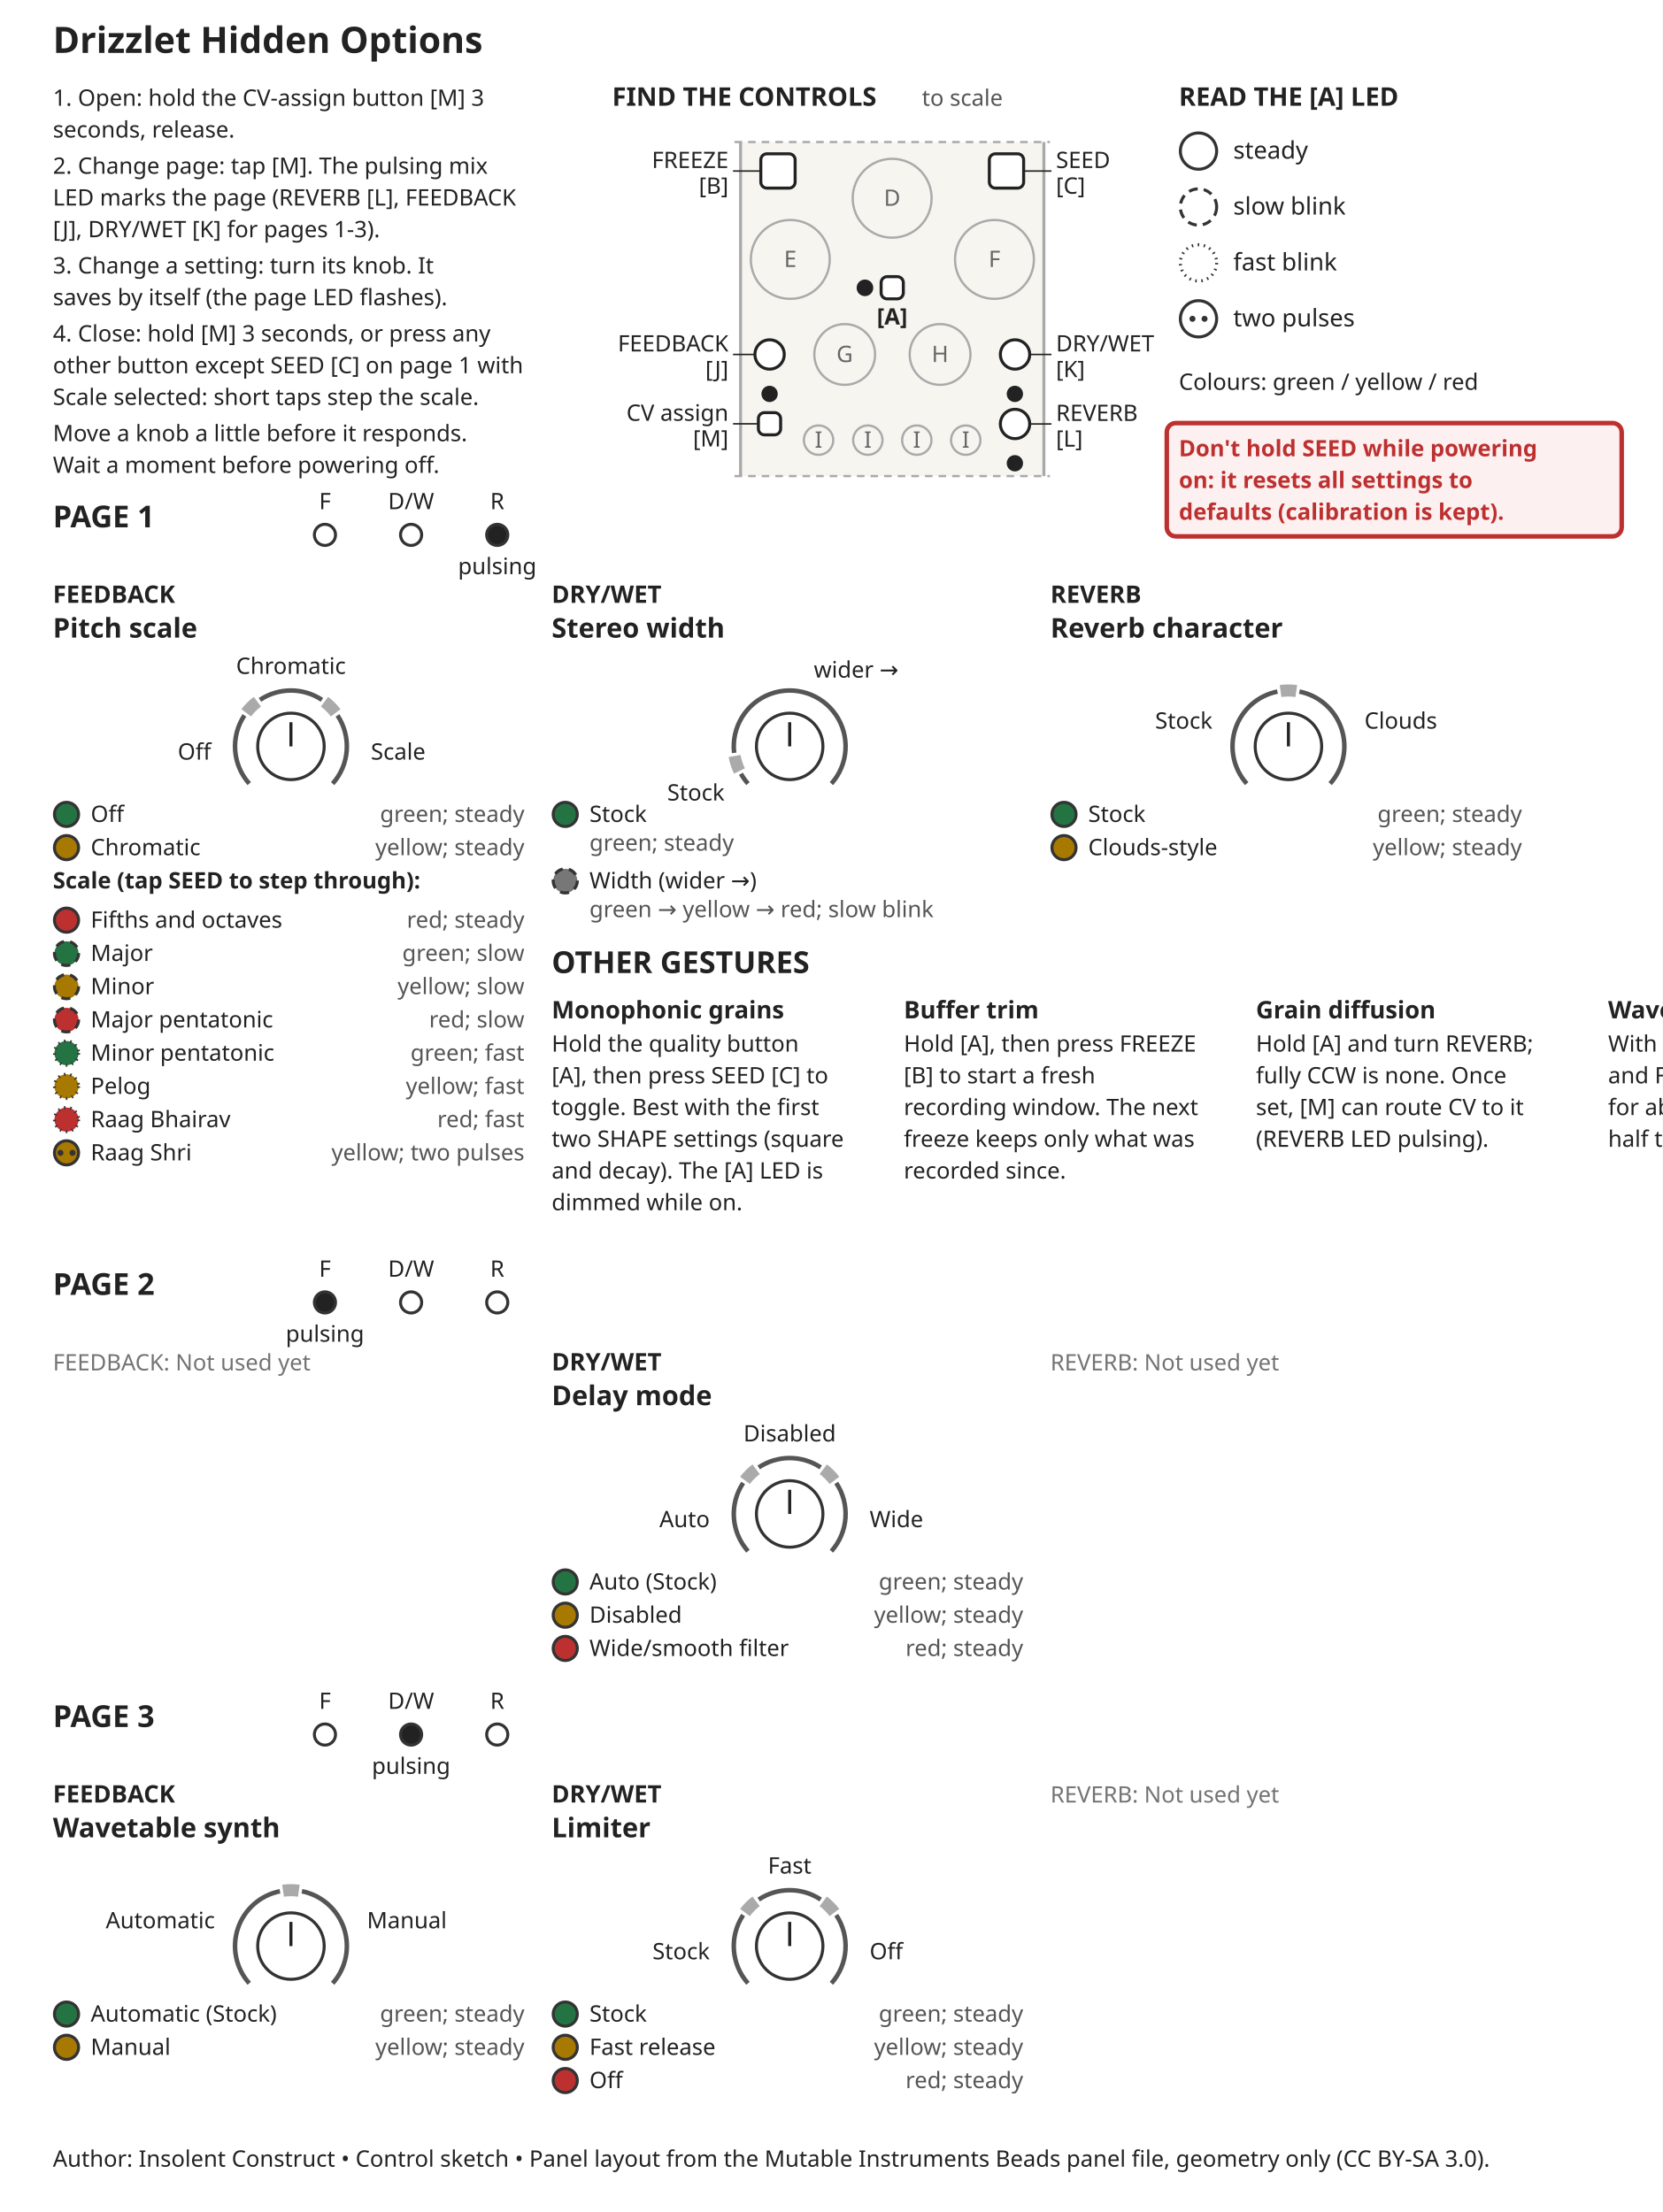
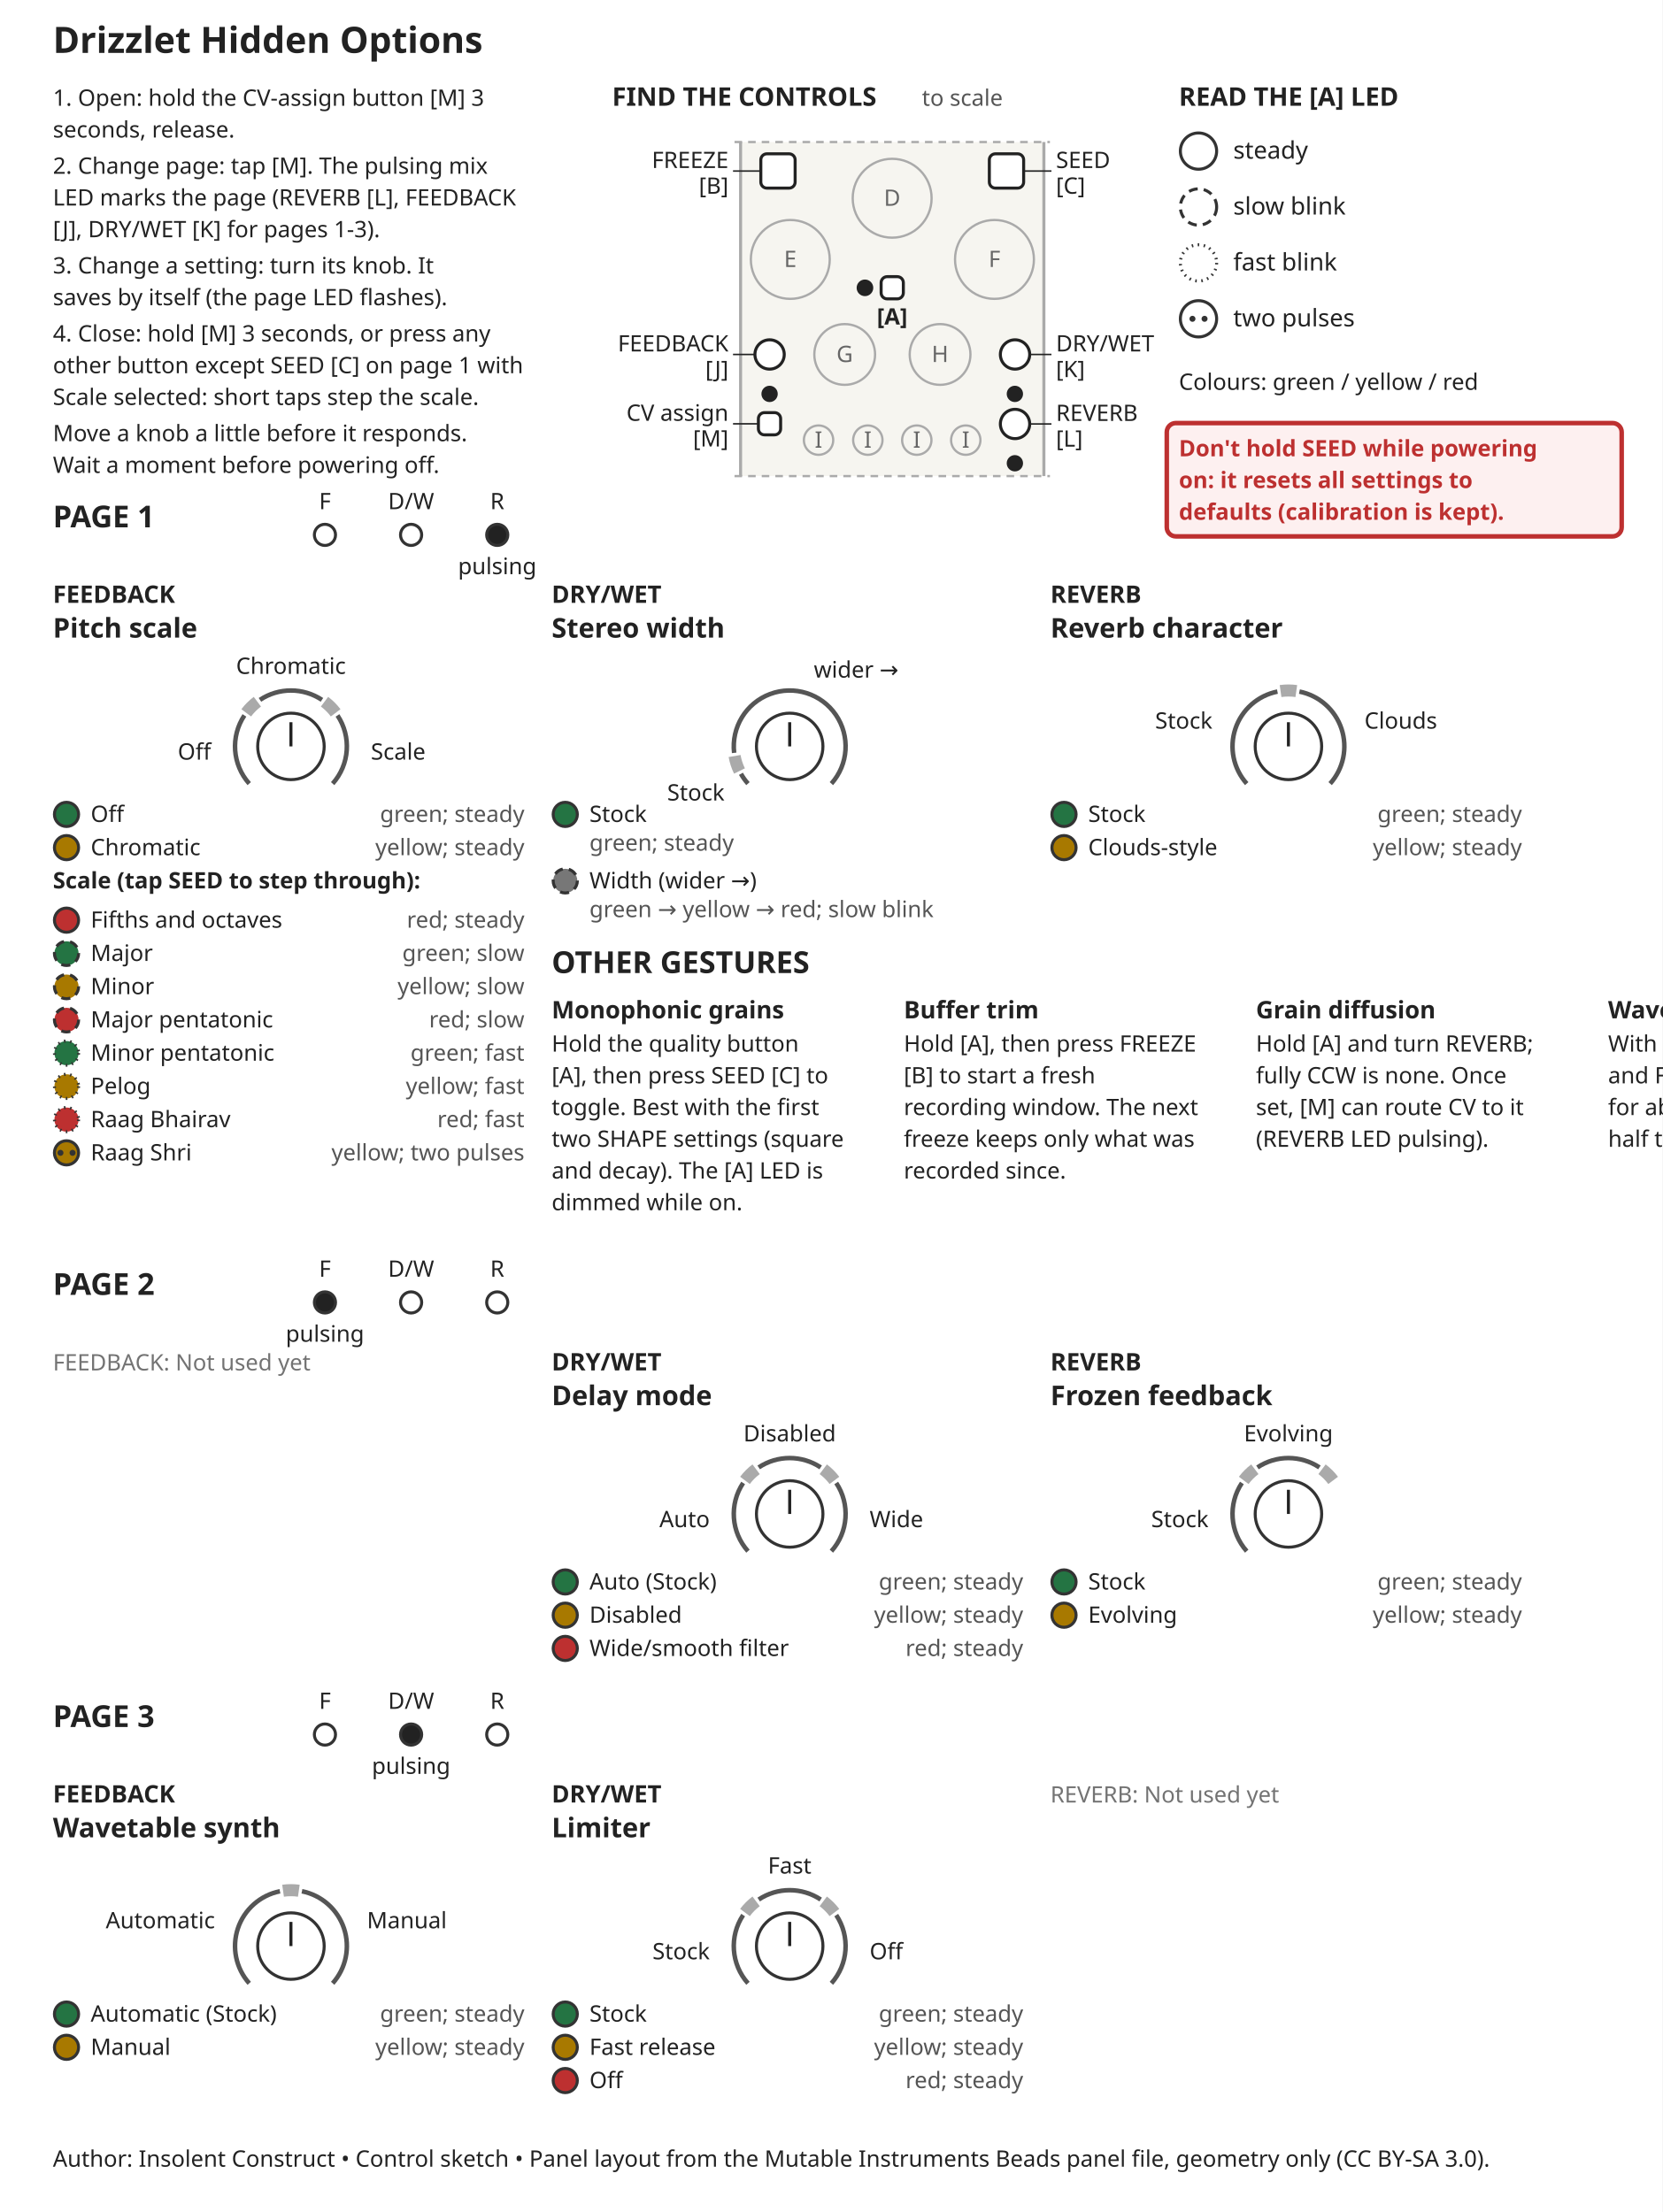
<svg xmlns="http://www.w3.org/2000/svg" width="190mm" height="252.87mm" viewBox="0 0 1100 1464" role="img" aria-labelledby="title desc">
  <rect width="100%" height="100%" fill="white" />
  <g font-family="sans-serif" fill="#222">
    <text x="35" y="35" font-size="24" font-weight="bold" fill="#222" text-anchor="start">Drizzlet Hidden Options</text>
    <text x="35" y="70" font-size="15" font-weight="normal" fill="#222" text-anchor="start">1. Open: hold the CV-assign button [M] 3</text>
    <text x="35" y="91" font-size="15" font-weight="normal" fill="#222" text-anchor="start">seconds, release.</text>
    <text x="35" y="115" font-size="15" font-weight="normal" fill="#222" text-anchor="start">2. Change page: tap [M]. The pulsing mix</text>
    <text x="35" y="136" font-size="15" font-weight="normal" fill="#222" text-anchor="start">LED marks the page (REVERB [L], FEEDBACK</text>
    <text x="35" y="157" font-size="15" font-weight="normal" fill="#222" text-anchor="start">[J], DRY/WET [K] for pages 1-3).</text>
    <text x="35" y="181" font-size="15" font-weight="normal" fill="#222" text-anchor="start">3. Change a setting: turn its knob. It</text>
    <text x="35" y="202" font-size="15" font-weight="normal" fill="#222" text-anchor="start">saves by itself (the page LED flashes).</text>
    <text x="35" y="226" font-size="15" font-weight="normal" fill="#222" text-anchor="start">4. Close: hold [M] 3 seconds, or press any</text>
    <text x="35" y="247" font-size="15" font-weight="normal" fill="#222" text-anchor="start">other button except SEED [C] on page 1 with</text>
    <text x="35" y="268" font-size="15" font-weight="normal" fill="#222" text-anchor="start">Scale selected: short taps step the scale.</text>
    <text x="35" y="292" font-size="15" font-weight="normal" fill="#222" text-anchor="start">Move a knob a little before it responds.</text>
    <text x="35" y="313" font-size="15" font-weight="normal" fill="#222" text-anchor="start">Wait a moment before powering off.</text>
    <text x="405" y="70" font-size="17" font-weight="bold" fill="#222" text-anchor="start">FIND THE CONTROLS</text>
    <text x="610" y="70" font-size="15" font-weight="normal" fill="#555" text-anchor="start">to scale</text>
    <rect x="490.0" y="94.0" width="200.7" height="221.1" fill="#f6f5f0" />
    <line x1="486.0" y1="94.0" x2="694.7" y2="94.0" stroke="#aaa" stroke-width="1.5" stroke-dasharray="5 4" />
    <line x1="486.0" y1="315.1" x2="694.7" y2="315.1" stroke="#aaa" stroke-width="1.5" stroke-dasharray="5 4" />
    <line x1="490.0" y1="94.0" x2="490.0" y2="315.1" stroke="#aaa" stroke-width="2" />
    <line x1="690.7" y1="94.0" x2="690.7" y2="315.1" stroke="#aaa" stroke-width="2" />
    <circle cx="541.6" cy="291.3" r="9.7" fill="none" stroke="#aaa" stroke-width="1.5" />
    <text x="541.6" y="296.3" font-size="15" font-weight="normal" fill="#666" text-anchor="middle">I</text>
    <circle cx="574.2" cy="291.3" r="9.7" fill="none" stroke="#aaa" stroke-width="1.5" />
    <text x="574.2" y="296.3" font-size="15" font-weight="normal" fill="#666" text-anchor="middle">I</text>
    <circle cx="606.6" cy="291.3" r="9.7" fill="none" stroke="#aaa" stroke-width="1.5" />
    <text x="606.6" y="296.3" font-size="15" font-weight="normal" fill="#666" text-anchor="middle">I</text>
    <circle cx="639.0" cy="291.3" r="9.7" fill="none" stroke="#aaa" stroke-width="1.5" />
    <text x="639.0" y="296.3" font-size="15" font-weight="normal" fill="#666" text-anchor="middle">I</text>
    <circle cx="558.9" cy="234.6" r="20.1" fill="none" stroke="#aaa" stroke-width="1.5" />
    <text x="558.9" y="239.6" font-size="15" font-weight="normal" fill="#666" text-anchor="middle">G</text>
    <circle cx="522.9" cy="171.7" r="26.1" fill="none" stroke="#aaa" stroke-width="1.5" />
    <text x="522.9" y="176.7" font-size="15" font-weight="normal" fill="#666" text-anchor="middle">E</text>
    <circle cx="658.0" cy="171.7" r="26.1" fill="none" stroke="#aaa" stroke-width="1.5" />
    <text x="658.0" y="176.7" font-size="15" font-weight="normal" fill="#666" text-anchor="middle">F</text>
    <rect x="583.0" y="183.1" width="14.7" height="14.7" rx="4" fill="white" stroke="#222" stroke-width="2" />
    <circle cx="572.3" cy="190.5" r="4.5" fill="#222" stroke="#222" stroke-width="2" />
    <rect x="501.8" y="273.1" width="14.7" height="14.7" rx="4" fill="white" stroke="#222" stroke-width="2" />
    <circle cx="622.0" cy="234.6" r="20.1" fill="none" stroke="#aaa" stroke-width="1.5" />
    <text x="622.0" y="239.6" font-size="15" font-weight="normal" fill="#666" text-anchor="middle">H</text>
    <circle cx="509.2" cy="234.6" r="9.7" fill="white" stroke="#222" stroke-width="2" />
    <circle cx="671.6" cy="234.6" r="9.7" fill="white" stroke="#222" stroke-width="2" />
    <circle cx="671.6" cy="280.6" r="9.7" fill="white" stroke="#222" stroke-width="2" />
    <circle cx="590.3" cy="131.2" r="26.1" fill="none" stroke="#aaa" stroke-width="1.5" />
    <text x="590.3" y="136.2" font-size="15" font-weight="normal" fill="#666" text-anchor="middle">D</text>
    <rect x="503.4" y="101.8" width="22.7" height="22.7" rx="4" fill="white" stroke="#222" stroke-width="2" />
    <rect x="654.6" y="101.8" width="22.7" height="22.7" rx="4" fill="white" stroke="#222" stroke-width="2" />
    <circle cx="509.2" cy="260.7" r="4.4" fill="#222" stroke="#222" stroke-width="2" />
    <circle cx="671.5" cy="260.7" r="4.4" fill="#222" stroke="#222" stroke-width="2" />
    <circle cx="671.5" cy="306.6" r="4.4" fill="#222" stroke="#222" stroke-width="2" />
    <text x="482.0" y="111.2" font-size="15" font-weight="normal" fill="#222" text-anchor="end">FREEZE</text>
    <text x="482.0" y="128.2" font-size="15" font-weight="normal" fill="#222" text-anchor="end">[B]</text>
    <line x1="485.0" y1="113.2" x2="503.4" y2="113.2" stroke="#222" stroke-width="1" />
    <text x="698.7" y="111.2" font-size="15" font-weight="normal" fill="#222" text-anchor="start">SEED</text>
    <text x="698.7" y="128.2" font-size="15" font-weight="normal" fill="#222" text-anchor="start">[C]</text>
    <line x1="695.7" y1="113.2" x2="677.3" y2="113.2" stroke="#222" stroke-width="1" />
    <text x="590.3" y="214.8" font-size="15" font-weight="bold" fill="#222" text-anchor="middle">[A]</text>
    <text x="482.0" y="232.6" font-size="15" font-weight="normal" fill="#222" text-anchor="end">FEEDBACK</text>
    <text x="482.0" y="249.6" font-size="15" font-weight="normal" fill="#222" text-anchor="end">[J]</text>
    <line x1="485.0" y1="234.6" x2="499.6" y2="234.6" stroke="#222" stroke-width="1" />
    <text x="482.0" y="278.5" font-size="15" font-weight="normal" fill="#222" text-anchor="end">CV assign</text>
    <text x="482.0" y="295.5" font-size="15" font-weight="normal" fill="#222" text-anchor="end">[M]</text>
    <line x1="485.0" y1="280.5" x2="501.8" y2="280.5" stroke="#222" stroke-width="1" />
    <text x="698.7" y="232.6" font-size="15" font-weight="normal" fill="#222" text-anchor="start">DRY/WET</text>
    <text x="698.7" y="249.6" font-size="15" font-weight="normal" fill="#222" text-anchor="start">[K]</text>
    <line x1="695.7" y1="234.6" x2="681.2" y2="234.6" stroke="#222" stroke-width="1" />
    <text x="698.7" y="278.6" font-size="15" font-weight="normal" fill="#222" text-anchor="start">REVERB</text>
    <text x="698.7" y="295.6" font-size="15" font-weight="normal" fill="#222" text-anchor="start">[L]</text>
    <line x1="695.7" y1="280.6" x2="681.2" y2="280.6" stroke="#222" stroke-width="1" />
    <text x="780" y="70" font-size="17" font-weight="bold" fill="#222" text-anchor="start">READ THE [A] LED</text>
    <circle cx="793" cy="100" r="12" fill="white" stroke="#333" stroke-width="2" />
    <text x="816" y="105" font-size="16" font-weight="normal" fill="#222" text-anchor="start">steady</text>
    <circle cx="793" cy="137" r="12" fill="white" stroke="#333" stroke-width="2" stroke-dasharray="6 4" />
    <text x="816" y="142" font-size="16" font-weight="normal" fill="#222" text-anchor="start">slow blink</text>
    <circle cx="793" cy="174" r="12" fill="white" stroke="#333" stroke-width="2" stroke-dasharray="1 3" />
    <text x="816" y="179" font-size="16" font-weight="normal" fill="#222" text-anchor="start">fast blink</text>
    <circle cx="793" cy="211" r="12" fill="white" stroke="#333" stroke-width="2" />
    <circle cx="789" cy="211" r="1" fill="#222" stroke="#333" stroke-width="2" />
    <circle cx="797" cy="211" r="1" fill="#222" stroke="#333" stroke-width="2" />
    <text x="816" y="216" font-size="16" font-weight="normal" fill="#222" text-anchor="start">two pulses</text>
    <text x="780" y="258" font-size="15" font-weight="normal" fill="#222" text-anchor="start">Colours: green / yellow / red</text>
    <rect x="772" y="280" width="301" height="75" rx="6" fill="#fdf0f0" stroke="#bd3030" stroke-width="3" />
    <text x="780" y="302" font-size="15" font-weight="bold" fill="#bd3030" text-anchor="start">Don't hold SEED while powering</text>
    <text x="780" y="323" font-size="15" font-weight="bold" fill="#bd3030" text-anchor="start">on: it resets all settings to</text>
    <text x="780" y="344" font-size="15" font-weight="bold" fill="#bd3030" text-anchor="start">defaults (calibration is kept).</text>
    <text x="35" y="349" font-size="20" font-weight="bold" fill="#222" text-anchor="start">PAGE 1</text>
    <text x="215" y="337" font-size="15" font-weight="normal" fill="#222" text-anchor="middle">F</text>
    <circle cx="215" cy="354" r="7" fill="white" stroke="#333" stroke-width="2" />
    <text x="272" y="337" font-size="15" font-weight="normal" fill="#222" text-anchor="middle">D/W</text>
    <circle cx="272" cy="354" r="7" fill="white" stroke="#333" stroke-width="2" />
    <text x="329" y="337" font-size="15" font-weight="normal" fill="#222" text-anchor="middle">R</text>
    <circle cx="329" cy="354" r="7" fill="#222" stroke="#333" stroke-width="2" />
    <text x="329" y="380" font-size="15" font-weight="normal" fill="#222" text-anchor="middle">pulsing</text>
    <text x="35" y="399" font-size="16" font-weight="bold" fill="#222" text-anchor="start">FEEDBACK</text>
    <text x="35" y="422" font-size="18" font-weight="bold" fill="#222" text-anchor="start">Pitch scale</text>
    <circle cx="192.5" cy="494" r="22" fill="white" stroke="#333" stroke-width="2" />
    <path d="M 192.5 494 v -16" stroke="#222" stroke-width="2" />
    <path d="M 164.900 518.642 A 37 37 0 0 1 161.703 473.492" fill="none" stroke="#555" stroke-width="3" />
    <text x="139.63" y="502.74" font-size="15" font-weight="normal" fill="#222" text-anchor="end">Off</text>
    <path d="M 171.992 463.203 A 37 37 0 0 1 213.008 463.203" fill="none" stroke="#555" stroke-width="3" />
    <text x="192.5" y="446.0" font-size="15" font-weight="normal" fill="#222" text-anchor="middle">Chromatic</text>
    <path d="M 223.297 473.492 A 37 37 0 0 1 220.100 518.642" fill="none" stroke="#555" stroke-width="3" />
    <text x="245.37" y="502.74" font-size="15" font-weight="normal" fill="#222" text-anchor="start">Scale</text>
    <path d="M 162.912 471.784 A 37 37 0 0 1 170.284 464.412" fill="none" stroke="#aaa" stroke-width="8" />
    <path d="M 214.716 464.412 A 37 37 0 0 1 222.088 471.784" fill="none" stroke="#aaa" stroke-width="8" />
    <circle cx="44" cy="539" r="8" fill="#247443" stroke="#333" stroke-width="2" />
    <text x="60" y="544" font-size="15" font-weight="normal" fill="#222" text-anchor="start">Off</text>
    <text x="347" y="544" font-size="15" font-weight="normal" fill="#555" text-anchor="end">green; steady</text>
    <circle cx="44" cy="561" r="8" fill="#a87900" stroke="#333" stroke-width="2" />
    <text x="60" y="566" font-size="15" font-weight="normal" fill="#222" text-anchor="start">Chromatic</text>
    <text x="347" y="566" font-size="15" font-weight="normal" fill="#555" text-anchor="end">yellow; steady</text>
    <text x="35" y="588" font-size="15" font-weight="bold" fill="#222" text-anchor="start">Scale (tap SEED to step through):</text>
    <circle cx="44" cy="609" r="8" fill="#bd3030" stroke="#333" stroke-width="2" />
    <text x="60" y="614" font-size="15" font-weight="normal" fill="#222" text-anchor="start">Fifths and octaves</text>
    <text x="347" y="614" font-size="15" font-weight="normal" fill="#555" text-anchor="end">red; steady</text>
    <circle cx="44" cy="631" r="8" fill="#247443" stroke="#333" stroke-width="2" stroke-dasharray="6 4" />
    <text x="60" y="636" font-size="15" font-weight="normal" fill="#222" text-anchor="start">Major</text>
    <text x="347" y="636" font-size="15" font-weight="normal" fill="#555" text-anchor="end">green; slow</text>
    <circle cx="44" cy="653" r="8" fill="#a87900" stroke="#333" stroke-width="2" stroke-dasharray="6 4" />
    <text x="60" y="658" font-size="15" font-weight="normal" fill="#222" text-anchor="start">Minor</text>
    <text x="347" y="658" font-size="15" font-weight="normal" fill="#555" text-anchor="end">yellow; slow</text>
    <circle cx="44" cy="675" r="8" fill="#bd3030" stroke="#333" stroke-width="2" stroke-dasharray="6 4" />
    <text x="60" y="680" font-size="15" font-weight="normal" fill="#222" text-anchor="start">Major pentatonic</text>
    <text x="347" y="680" font-size="15" font-weight="normal" fill="#555" text-anchor="end">red; slow</text>
    <circle cx="44" cy="697" r="8" fill="#247443" stroke="#333" stroke-width="2" stroke-dasharray="1 3" />
    <text x="60" y="702" font-size="15" font-weight="normal" fill="#222" text-anchor="start">Minor pentatonic</text>
    <text x="347" y="702" font-size="15" font-weight="normal" fill="#555" text-anchor="end">green; fast</text>
    <circle cx="44" cy="719" r="8" fill="#a87900" stroke="#333" stroke-width="2" stroke-dasharray="1 3" />
    <text x="60" y="724" font-size="15" font-weight="normal" fill="#222" text-anchor="start">Pelog</text>
    <text x="347" y="724" font-size="15" font-weight="normal" fill="#555" text-anchor="end">yellow; fast</text>
    <circle cx="44" cy="741" r="8" fill="#bd3030" stroke="#333" stroke-width="2" stroke-dasharray="1 3" />
    <text x="60" y="746" font-size="15" font-weight="normal" fill="#222" text-anchor="start">Raag Bhairav</text>
    <text x="347" y="746" font-size="15" font-weight="normal" fill="#555" text-anchor="end">red; fast</text>
    <circle cx="44" cy="763" r="8" fill="#a87900" stroke="#333" stroke-width="2" />
    <circle cx="40" cy="763" r="1" fill="#222" stroke="#333" stroke-width="2" />
    <circle cx="48" cy="763" r="1" fill="#222" stroke="#333" stroke-width="2" />
    <text x="60" y="768" font-size="15" font-weight="normal" fill="#222" text-anchor="start">Raag Shri</text>
    <text x="347" y="768" font-size="15" font-weight="normal" fill="#555" text-anchor="end">yellow; two pulses</text>
    <text x="365" y="399" font-size="16" font-weight="bold" fill="#222" text-anchor="start">DRY/WET</text>
    <text x="365" y="422" font-size="18" font-weight="bold" fill="#222" text-anchor="start">Stereo width</text>
    <circle cx="522.5" cy="494" r="22" fill="white" stroke="#333" stroke-width="2" />
    <path d="M 522.5 494 v -16" stroke="#222" stroke-width="2" />
    <path d="M 494.900 518.642 A 37 37 0 0 1 490.246 512.130" fill="none" stroke="#555" stroke-width="3" />
    <text x="479.38" y="529.81" font-size="15" font-weight="normal" fill="#222" text-anchor="end">Stock</text>
    <path d="M 485.750 498.291 A 37 37 0 1 1 550.100 518.642" fill="none" stroke="#555" stroke-width="3" />
    <text x="538.48" y="448.47" font-size="15" font-weight="normal" fill="#222" text-anchor="start">wider →</text>
    <path d="M 489.273 510.278 A 37 37 0 0 1 486.051 500.361" fill="none" stroke="#aaa" stroke-width="8" />
    <circle cx="374" cy="539" r="8" fill="#247443" stroke="#333" stroke-width="2" />
    <text x="390" y="544" font-size="15" font-weight="normal" fill="#222" text-anchor="start">Stock</text>
    <text x="390" y="563" font-size="15" font-weight="normal" fill="#555" text-anchor="start">green; steady</text>
    <circle cx="374" cy="583" r="8" fill="#777" stroke="#333" stroke-width="2" stroke-dasharray="6 4" />
    <text x="390" y="588" font-size="15" font-weight="normal" fill="#222" text-anchor="start">Width (wider →)</text>
    <text x="390" y="607" font-size="15" font-weight="normal" fill="#555" text-anchor="start">green → yellow → red; slow blink</text>
    <text x="695" y="399" font-size="16" font-weight="bold" fill="#222" text-anchor="start">REVERB</text>
    <text x="695" y="422" font-size="18" font-weight="bold" fill="#222" text-anchor="start">Reverb character</text>
    <circle cx="852.5" cy="494" r="22" fill="white" stroke="#333" stroke-width="2" />
    <path d="M 852.5 494 v -16" stroke="#222" stroke-width="2" />
    <path d="M 824.900 518.642 A 37 37 0 0 1 845.225 457.722" fill="none" stroke="#555" stroke-width="3" />
    <text x="802.22" y="482.23" font-size="15" font-weight="normal" fill="#222" text-anchor="end">Stock</text>
    <path d="M 859.775 457.722 A 37 37 0 0 1 880.100 518.642" fill="none" stroke="#555" stroke-width="3" />
    <text x="902.78" y="482.23" font-size="15" font-weight="normal" fill="#222" text-anchor="start">Clouds</text>
    <path d="M 847.287 457.369 A 37 37 0 0 1 857.713 457.369" fill="none" stroke="#aaa" stroke-width="8" />
    <circle cx="704" cy="539" r="8" fill="#247443" stroke="#333" stroke-width="2" />
    <text x="720" y="544" font-size="15" font-weight="normal" fill="#222" text-anchor="start">Stock</text>
    <text x="1007" y="544" font-size="15" font-weight="normal" fill="#555" text-anchor="end">green; steady</text>
    <circle cx="704" cy="561" r="8" fill="#a87900" stroke="#333" stroke-width="2" />
    <text x="720" y="566" font-size="15" font-weight="normal" fill="#222" text-anchor="start">Clouds-style</text>
    <text x="1007" y="566" font-size="15" font-weight="normal" fill="#555" text-anchor="end">yellow; steady</text>
    <text x="365" y="644" font-size="20" font-weight="bold" fill="#222" text-anchor="start">OTHER GESTURES</text>
    <text x="365" y="674" font-size="16" font-weight="bold" fill="#222" text-anchor="start">Monophonic grains</text>
    <text x="365" y="696" font-size="15" font-weight="normal" fill="#222" text-anchor="start">Hold the quality button</text>
    <text x="365" y="717" font-size="15" font-weight="normal" fill="#222" text-anchor="start">[A], then press SEED [C] to</text>
    <text x="365" y="738" font-size="15" font-weight="normal" fill="#222" text-anchor="start">toggle. Best with the first</text>
    <text x="365" y="759" font-size="15" font-weight="normal" fill="#222" text-anchor="start">two SHAPE settings (square</text>
    <text x="365" y="780" font-size="15" font-weight="normal" fill="#222" text-anchor="start">and decay). The [A] LED is</text>
    <text x="365" y="801" font-size="15" font-weight="normal" fill="#222" text-anchor="start">dimmed while on.</text>
    <text x="598" y="674" font-size="16" font-weight="bold" fill="#222" text-anchor="start">Buffer trim</text>
    <text x="598" y="696" font-size="15" font-weight="normal" fill="#222" text-anchor="start">Hold [A], then press FREEZE</text>
    <text x="598" y="717" font-size="15" font-weight="normal" fill="#222" text-anchor="start">[B] to start a fresh</text>
    <text x="598" y="738" font-size="15" font-weight="normal" fill="#222" text-anchor="start">recording window. The next</text>
    <text x="598" y="759" font-size="15" font-weight="normal" fill="#222" text-anchor="start">freeze keeps only what was</text>
    <text x="598" y="780" font-size="15" font-weight="normal" fill="#222" text-anchor="start">recorded since.</text>
    <text x="831" y="674" font-size="16" font-weight="bold" fill="#222" text-anchor="start">Grain diffusion</text>
    <text x="831" y="696" font-size="15" font-weight="normal" fill="#222" text-anchor="start">Hold [A] and turn REVERB;</text>
    <text x="831" y="717" font-size="15" font-weight="normal" fill="#222" text-anchor="start">fully CCW is none. Once</text>
    <text x="831" y="738" font-size="15" font-weight="normal" fill="#222" text-anchor="start">set, [M] can route CV to it</text>
    <text x="831" y="759" font-size="15" font-weight="normal" fill="#222" text-anchor="start">(REVERB LED pulsing).</text>
    <text x="1064" y="674" font-size="16" font-weight="bold" fill="#222" text-anchor="start">Wavetable synth (Manual)</text>
    <text x="1064" y="696" font-size="15" font-weight="normal" fill="#222" text-anchor="start">With both inputs unplugged</text>
    <text x="1064" y="717" font-size="15" font-weight="normal" fill="#222" text-anchor="start">and FREEZE off, hold [A]</text>
    <text x="1064" y="738" font-size="15" font-weight="normal" fill="#222" text-anchor="start">for about a second and a</text>
    <text x="1064" y="759" font-size="15" font-weight="normal" fill="#222" text-anchor="start">half to start or stop it.</text>
    <text x="35" y="857" font-size="20" font-weight="bold" fill="#222" text-anchor="start">PAGE 2</text>
    <text x="215" y="845" font-size="15" font-weight="normal" fill="#222" text-anchor="middle">F</text>
    <circle cx="215" cy="862" r="7" fill="#222" stroke="#333" stroke-width="2" />
    <text x="215" y="888" font-size="15" font-weight="normal" fill="#222" text-anchor="middle">pulsing</text>
    <text x="272" y="845" font-size="15" font-weight="normal" fill="#222" text-anchor="middle">D/W</text>
    <circle cx="272" cy="862" r="7" fill="white" stroke="#333" stroke-width="2" />
    <text x="329" y="845" font-size="15" font-weight="normal" fill="#222" text-anchor="middle">R</text>
    <circle cx="329" cy="862" r="7" fill="white" stroke="#333" stroke-width="2" />
    <text x="35" y="907" font-size="15" font-weight="normal" fill="#737373" text-anchor="start">FEEDBACK: Not used yet</text>
    <text x="365" y="907" font-size="16" font-weight="bold" fill="#222" text-anchor="start">DRY/WET</text>
    <text x="365" y="930" font-size="18" font-weight="bold" fill="#222" text-anchor="start">Delay mode</text>
    <circle cx="522.5" cy="1002" r="22" fill="white" stroke="#333" stroke-width="2" />
    <path d="M 522.5 1002 v -16" stroke="#222" stroke-width="2" />
    <path d="M 494.900 1026.642 A 37 37 0 0 1 491.703 981.492" fill="none" stroke="#555" stroke-width="3" />
    <text x="469.63" y="1010.74" font-size="15" font-weight="normal" fill="#222" text-anchor="end">Auto</text>
    <path d="M 501.992 971.203 A 37 37 0 0 1 543.008 971.203" fill="none" stroke="#555" stroke-width="3" />
    <text x="522.5" y="954.0" font-size="15" font-weight="normal" fill="#222" text-anchor="middle">Disabled</text>
    <path d="M 553.297 981.492 A 37 37 0 0 1 550.100 1026.642" fill="none" stroke="#555" stroke-width="3" />
    <text x="575.37" y="1010.74" font-size="15" font-weight="normal" fill="#222" text-anchor="start">Wide</text>
    <path d="M 492.912 979.784 A 37 37 0 0 1 500.284 972.412" fill="none" stroke="#aaa" stroke-width="8" />
    <path d="M 544.716 972.412 A 37 37 0 0 1 552.088 979.784" fill="none" stroke="#aaa" stroke-width="8" />
    <circle cx="374" cy="1047" r="8" fill="#247443" stroke="#333" stroke-width="2" />
    <text x="390" y="1052" font-size="15" font-weight="normal" fill="#222" text-anchor="start">Auto (Stock)</text>
    <text x="677" y="1052" font-size="15" font-weight="normal" fill="#555" text-anchor="end">green; steady</text>
    <circle cx="374" cy="1069" r="8" fill="#a87900" stroke="#333" stroke-width="2" />
    <text x="390" y="1074" font-size="15" font-weight="normal" fill="#222" text-anchor="start">Disabled</text>
    <text x="677" y="1074" font-size="15" font-weight="normal" fill="#555" text-anchor="end">yellow; steady</text>
    <circle cx="374" cy="1091" r="8" fill="#bd3030" stroke="#333" stroke-width="2" />
    <text x="390" y="1096" font-size="15" font-weight="normal" fill="#222" text-anchor="start">Wide/smooth filter</text>
    <text x="677" y="1096" font-size="15" font-weight="normal" fill="#555" text-anchor="end">red; steady</text>
-     <text x="695" y="907" font-size="15" font-weight="normal" fill="#737373" text-anchor="start">REVERB: Not used yet</text>
+     <text x="695" y="907" font-size="16" font-weight="bold" fill="#222" text-anchor="start">REVERB</text>
+     <text x="695" y="930" font-size="18" font-weight="bold" fill="#222" text-anchor="start">Frozen feedback</text>
+     <circle cx="852.5" cy="1002" r="22" fill="white" stroke="#333" stroke-width="2" />
+     <path d="M 852.5 1002 v -16" stroke="#222" stroke-width="2" />
+     <path d="M 824.900 1026.642 A 37 37 0 0 1 821.703 981.492" fill="none" stroke="#555" stroke-width="3" />
+     <text x="799.63" y="1010.74" font-size="15" font-weight="normal" fill="#222" text-anchor="end">Stock</text>
+     <path d="M 831.992 971.203 A 37 37 0 0 1 873.008 971.203" fill="none" stroke="#555" stroke-width="3" />
+     <text x="852.5" y="954.0" font-size="15" font-weight="normal" fill="#222" text-anchor="middle">Evolving</text>
+     <path d="M 822.912 979.784 A 37 37 0 0 1 830.284 972.412" fill="none" stroke="#aaa" stroke-width="8" />
+     <path d="M 874.716 972.412 A 37 37 0 0 1 882.088 979.784" fill="none" stroke="#aaa" stroke-width="8" />
+     <circle cx="704" cy="1047" r="8" fill="#247443" stroke="#333" stroke-width="2" />
+     <text x="720" y="1052" font-size="15" font-weight="normal" fill="#222" text-anchor="start">Stock</text>
+     <text x="1007" y="1052" font-size="15" font-weight="normal" fill="#555" text-anchor="end">green; steady</text>
+     <circle cx="704" cy="1069" r="8" fill="#a87900" stroke="#333" stroke-width="2" />
+     <text x="720" y="1074" font-size="15" font-weight="normal" fill="#222" text-anchor="start">Evolving</text>
+     <text x="1007" y="1074" font-size="15" font-weight="normal" fill="#555" text-anchor="end">yellow; steady</text>
    <text x="35" y="1143" font-size="20" font-weight="bold" fill="#222" text-anchor="start">PAGE 3</text>
    <text x="215" y="1131" font-size="15" font-weight="normal" fill="#222" text-anchor="middle">F</text>
    <circle cx="215" cy="1148" r="7" fill="white" stroke="#333" stroke-width="2" />
    <text x="272" y="1131" font-size="15" font-weight="normal" fill="#222" text-anchor="middle">D/W</text>
    <circle cx="272" cy="1148" r="7" fill="#222" stroke="#333" stroke-width="2" />
    <text x="272" y="1174" font-size="15" font-weight="normal" fill="#222" text-anchor="middle">pulsing</text>
    <text x="329" y="1131" font-size="15" font-weight="normal" fill="#222" text-anchor="middle">R</text>
    <circle cx="329" cy="1148" r="7" fill="white" stroke="#333" stroke-width="2" />
    <text x="35" y="1193" font-size="16" font-weight="bold" fill="#222" text-anchor="start">FEEDBACK</text>
    <text x="35" y="1216" font-size="18" font-weight="bold" fill="#222" text-anchor="start">Wavetable synth</text>
    <circle cx="192.5" cy="1288" r="22" fill="white" stroke="#333" stroke-width="2" />
    <path d="M 192.5 1288 v -16" stroke="#222" stroke-width="2" />
    <path d="M 164.900 1312.642 A 37 37 0 0 1 185.225 1251.722" fill="none" stroke="#555" stroke-width="3" />
    <text x="142.22" y="1276.23" font-size="15" font-weight="normal" fill="#222" text-anchor="end">Automatic</text>
    <path d="M 199.775 1251.722 A 37 37 0 0 1 220.100 1312.642" fill="none" stroke="#555" stroke-width="3" />
    <text x="242.78" y="1276.23" font-size="15" font-weight="normal" fill="#222" text-anchor="start">Manual</text>
    <path d="M 187.287 1251.369 A 37 37 0 0 1 197.713 1251.369" fill="none" stroke="#aaa" stroke-width="8" />
    <circle cx="44" cy="1333" r="8" fill="#247443" stroke="#333" stroke-width="2" />
    <text x="60" y="1338" font-size="15" font-weight="normal" fill="#222" text-anchor="start">Automatic (Stock)</text>
    <text x="347" y="1338" font-size="15" font-weight="normal" fill="#555" text-anchor="end">green; steady</text>
    <circle cx="44" cy="1355" r="8" fill="#a87900" stroke="#333" stroke-width="2" />
    <text x="60" y="1360" font-size="15" font-weight="normal" fill="#222" text-anchor="start">Manual</text>
    <text x="347" y="1360" font-size="15" font-weight="normal" fill="#555" text-anchor="end">yellow; steady</text>
    <text x="365" y="1193" font-size="16" font-weight="bold" fill="#222" text-anchor="start">DRY/WET</text>
    <text x="365" y="1216" font-size="18" font-weight="bold" fill="#222" text-anchor="start">Limiter</text>
    <circle cx="522.5" cy="1288" r="22" fill="white" stroke="#333" stroke-width="2" />
    <path d="M 522.5 1288 v -16" stroke="#222" stroke-width="2" />
    <path d="M 494.900 1312.642 A 37 37 0 0 1 491.703 1267.492" fill="none" stroke="#555" stroke-width="3" />
    <text x="469.63" y="1296.74" font-size="15" font-weight="normal" fill="#222" text-anchor="end">Stock</text>
    <path d="M 501.992 1257.203 A 37 37 0 0 1 543.008 1257.203" fill="none" stroke="#555" stroke-width="3" />
    <text x="522.5" y="1240.0" font-size="15" font-weight="normal" fill="#222" text-anchor="middle">Fast</text>
    <path d="M 553.297 1267.492 A 37 37 0 0 1 550.100 1312.642" fill="none" stroke="#555" stroke-width="3" />
    <text x="575.37" y="1296.74" font-size="15" font-weight="normal" fill="#222" text-anchor="start">Off</text>
    <path d="M 492.912 1265.784 A 37 37 0 0 1 500.284 1258.412" fill="none" stroke="#aaa" stroke-width="8" />
    <path d="M 544.716 1258.412 A 37 37 0 0 1 552.088 1265.784" fill="none" stroke="#aaa" stroke-width="8" />
    <circle cx="374" cy="1333" r="8" fill="#247443" stroke="#333" stroke-width="2" />
    <text x="390" y="1338" font-size="15" font-weight="normal" fill="#222" text-anchor="start">Stock</text>
    <text x="677" y="1338" font-size="15" font-weight="normal" fill="#555" text-anchor="end">green; steady</text>
    <circle cx="374" cy="1355" r="8" fill="#a87900" stroke="#333" stroke-width="2" />
    <text x="390" y="1360" font-size="15" font-weight="normal" fill="#222" text-anchor="start">Fast release</text>
    <text x="677" y="1360" font-size="15" font-weight="normal" fill="#555" text-anchor="end">yellow; steady</text>
    <circle cx="374" cy="1377" r="8" fill="#bd3030" stroke="#333" stroke-width="2" />
    <text x="390" y="1382" font-size="15" font-weight="normal" fill="#222" text-anchor="start">Off</text>
    <text x="677" y="1382" font-size="15" font-weight="normal" fill="#555" text-anchor="end">red; steady</text>
    <text x="695" y="1193" font-size="15" font-weight="normal" fill="#737373" text-anchor="start">REVERB: Not used yet</text>
    <text x="35" y="1434" font-size="15" font-weight="normal" fill="#222" text-anchor="start">Author: Insolent Construct • Control sketch • Panel layout from the Mutable Instruments Beads panel file, geometry only (CC BY-SA 3.0).</text>
  </g>
</svg>
